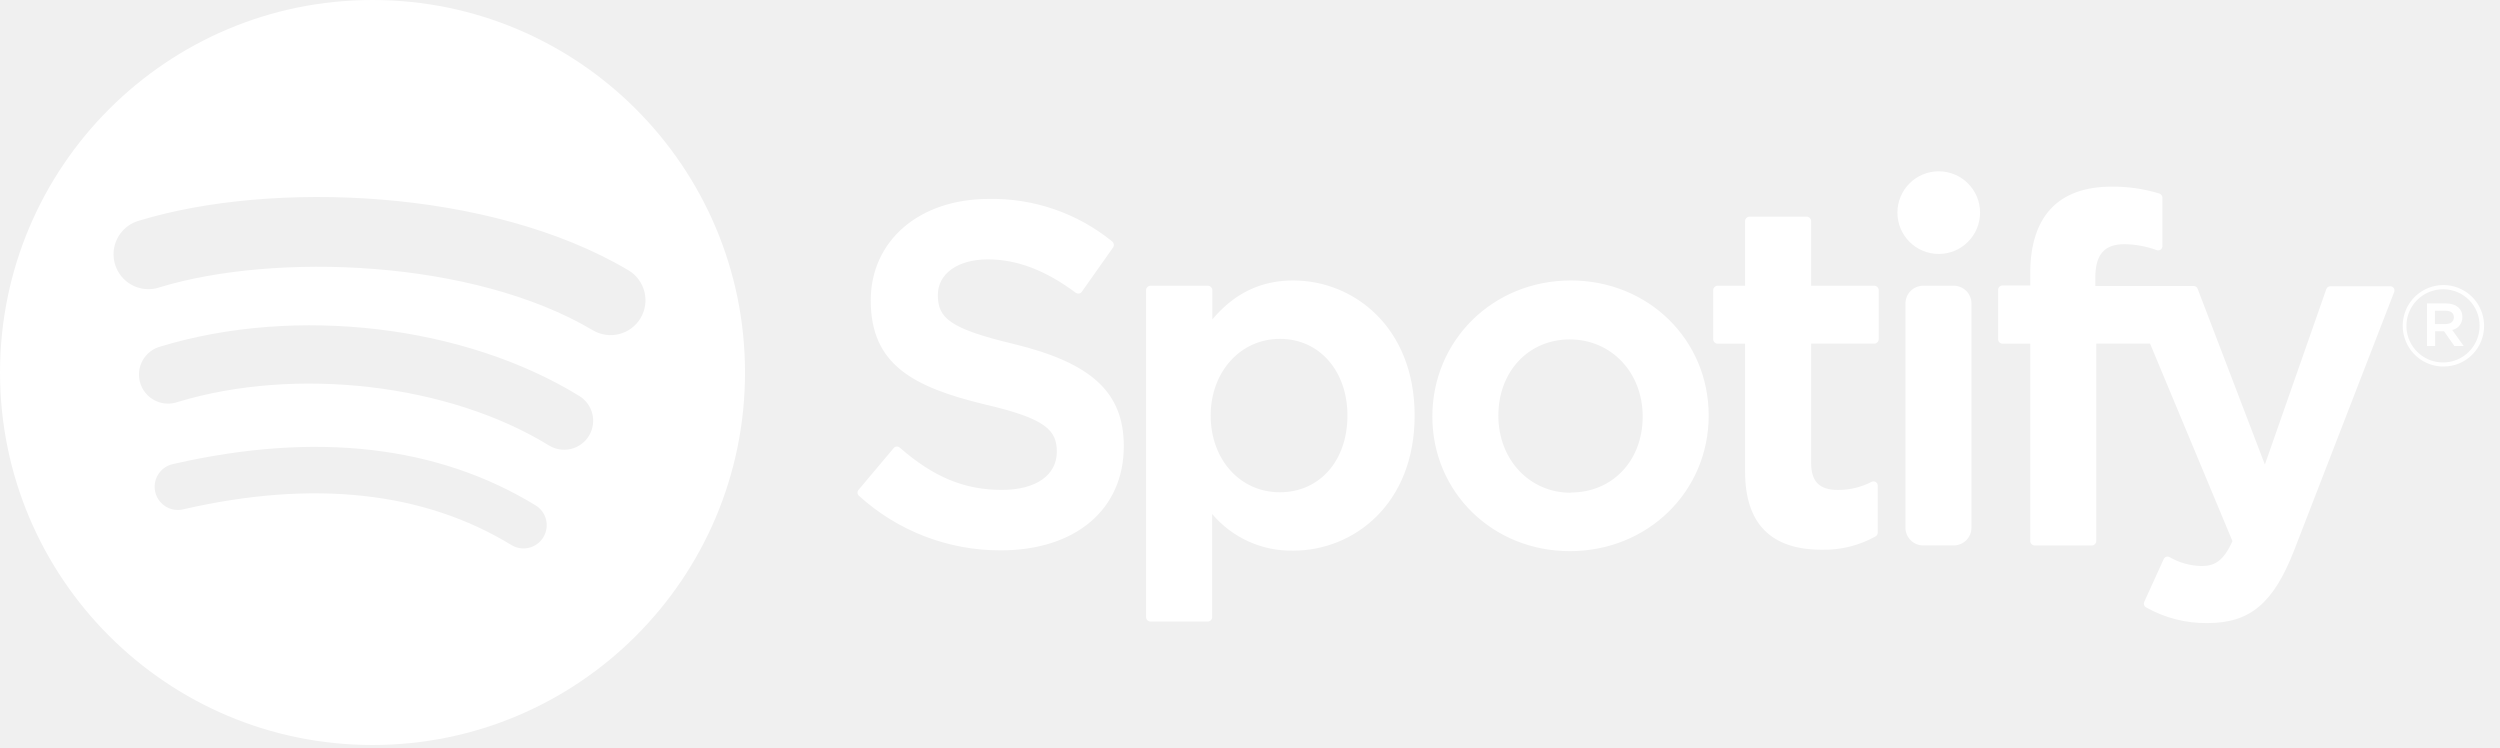
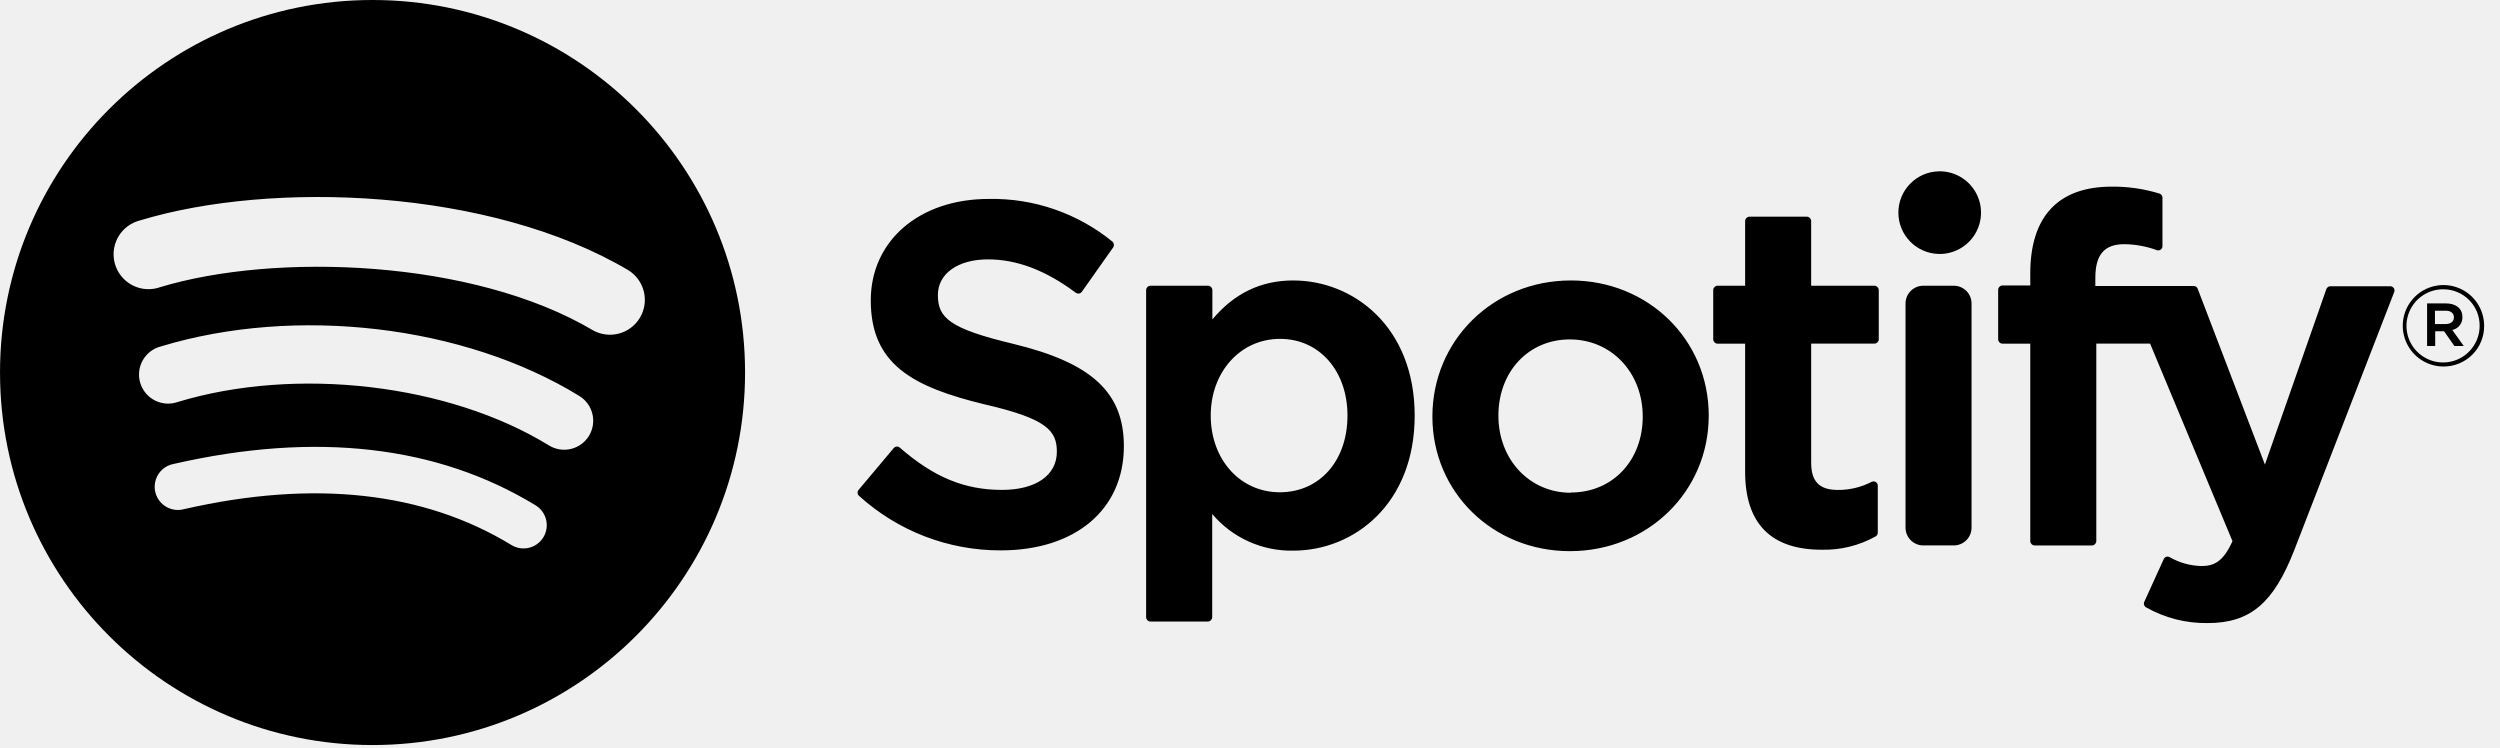
<svg xmlns="http://www.w3.org/2000/svg" width="117" height="35" fill="none">
-   <path fill-rule="evenodd" clip-rule="evenodd" d="M17.433 0a17.433 17.433 0 1017.434 17.43C34.864 7.802 27.06 0 17.434 0zm7.995 25.145a1.087 1.087 0 01-1.495.362c-4.095-2.499-9.247-3.067-15.316-1.68a1.087 1.087 0 11-.483-2.117c6.641-1.518 12.337-.865 16.934 1.942.51.313.672.98.36 1.493zm2.134-4.747a1.359 1.359 0 01-1.874.447c-4.684-2.879-11.829-3.713-17.373-2.032a1.361 1.361 0 01-1.637-1.95 1.36 1.36 0 01.848-.65c6.333-1.92 14.205-.99 19.584 2.318a1.36 1.36 0 01.452 1.867zm.183-4.942c-5.62-3.331-14.89-3.643-20.254-2.016a1.633 1.633 0 11-.948-3.122c6.158-1.874 16.398-1.508 22.866 2.331a1.63 1.63 0 11-1.664 2.807zm19.686.639c-3.01-.718-3.54-1.223-3.54-2.29 0-1 .941-1.666 2.343-1.666 1.357 0 2.706.513 4.113 1.564a.205.205 0 00.223.008.193.193 0 00.057-.054l1.47-2.082a.208.208 0 00-.038-.268 8.892 8.892 0 00-5.787-1.997c-3.25 0-5.521 1.957-5.521 4.749 0 2.993 1.959 4.05 5.341 4.869 2.882.665 3.367 1.22 3.367 2.214 0 1.1-.983 1.785-2.565 1.785-1.757 0-3.19-.59-4.788-1.98a.196.196 0 00-.28.021l-1.649 1.961a.196.196 0 00.02.273 9.825 9.825 0 006.632 2.555c3.502 0 5.765-1.913 5.765-4.876 0-2.511-1.495-3.896-5.163-4.786zm13.097-2.97c-1.518 0-2.763.598-3.791 1.824v-1.38a.208.208 0 00-.198-.197h-2.704a.208.208 0 00-.198.197v15.323a.209.209 0 00.197.197h2.696a.208.208 0 00.199-.197v-4.837a4.842 4.842 0 003.8 1.715c2.82 0 5.676-2.17 5.676-6.321s-2.866-6.323-5.677-6.323zm2.532 6.324c0 2.113-1.302 3.589-3.167 3.589-1.866 0-3.233-1.543-3.233-3.59 0-2.046 1.391-3.589 3.243-3.589 1.853 0 3.157 1.51 3.157 3.59zm10.452-6.323c-3.633 0-6.478 2.798-6.478 6.368 0 3.54 2.826 6.3 6.433 6.3 3.645 0 6.5-2.788 6.5-6.345 0-3.558-2.834-6.324-6.455-6.324zm0 9.935c-1.932 0-3.389-1.553-3.389-3.61s1.406-3.566 3.343-3.566c1.939 0 3.412 1.544 3.412 3.61 0 2.064-1.415 3.555-3.366 3.555v.01zm14.214-9.69H84.76v-3.033a.208.208 0 00-.198-.198h-2.694a.208.208 0 00-.198.198v3.034h-1.297a.208.208 0 00-.196.197v2.317a.208.208 0 00.196.198h1.297v5.994c0 2.421 1.206 3.649 3.583 3.649a4.918 4.918 0 002.525-.624.197.197 0 00.1-.17v-2.207a.197.197 0 00-.285-.177 3.385 3.385 0 01-1.582.38c-.864 0-1.25-.393-1.25-1.272v-5.575h2.967a.209.209 0 00.196-.197v-2.316a.208.208 0 00-.2-.197h.002zm10.334.013v-.373c0-1.094.416-1.583 1.361-1.583a4.577 4.577 0 011.52.28.197.197 0 00.26-.187V9.248a.213.213 0 00-.041-.117.206.206 0 00-.099-.073 7.4 7.4 0 00-2.24-.323c-2.498 0-3.806 1.402-3.806 4.054v.57H93.72a.209.209 0 00-.208.198v2.33a.209.209 0 00.208.197h1.295v9.245a.208.208 0 00.196.198h2.696a.208.208 0 00.198-.198v-9.247h2.518l3.856 9.244c-.438.971-.868 1.164-1.458 1.164a3.105 3.105 0 01-1.486-.417.209.209 0 00-.157-.015.207.207 0 00-.116.106l-.913 2.006a.193.193 0 00-.008.143.199.199 0 00.092.11 5.678 5.678 0 002.879.737c1.991 0 3.09-.926 4.06-3.42l4.676-12.075a.201.201 0 00-.021-.182.2.2 0 00-.163-.087h-2.806a.211.211 0 00-.114.039.212.212 0 00-.073.095l-2.875 8.21-3.148-8.23a.194.194 0 00-.183-.126H98.06z" fill="#fff" />
-   <path d="M91.434 13.372h-1.427a.831.831 0 00-.832.831v10.491c0 .46.373.832.832.832h1.427c.459 0 .831-.373.831-.832v-10.49a.831.831 0 00-.831-.832zM90.733 11.885a1.934 1.934 0 100-3.868 1.934 1.934 0 000 3.868z" fill="#fff" />
-   <path fill-rule="evenodd" clip-rule="evenodd" d="M114.347 17.153a1.9 1.9 0 01-1.754-1.177 1.904 1.904 0 113.662-.73 1.897 1.897 0 01-1.175 1.766 1.886 1.886 0 01-.733.14zm0-3.614a1.712 1.712 0 101.698 1.706 1.697 1.697 0 00-1.687-1.706h-.011zm.417 1.902l.537.752h-.437l-.483-.69h-.417v.69h-.379V14.2h.887c.462 0 .766.238.766.636a.594.594 0 01-.46.603l-.014.002zm-.317-.9h-.493v.625h.493c.245 0 .394-.12.394-.315 0-.192-.138-.31-.394-.31z" fill="#fff" />
+   <g clip-path="url(#clip0)" fill="#000">
+     <path d="M91.436 13.372H90.01a.831.831 0 00-.831.831v10.491c0 .46.372.832.831.832h1.427c.46 0 .831-.373.831-.832V14.203a.831.831 0 00-.83-.831zM90.734 11.885a1.934 1.934 0 100-3.867 1.934 1.934 0 000 3.867z" />
+     <path fill-rule="evenodd" clip-rule="evenodd" d="M114.35 17.153a1.906 1.906 0 01-1.755-1.177 1.904 1.904 0 113.662-.73 1.878 1.878 0 01-.553 1.353 1.9 1.9 0 01-1.354.554zm0-3.614a1.712 1.712 0 101.697 1.706 1.695 1.695 0 00-1.687-1.706h-.01zm.416 1.902l.538.752h-.438l-.483-.69h-.416v.69h-.379V14.2h.887c.462 0 .766.238.766.636a.594.594 0 01-.461.603l-.014.002zm-.316-.9h-.494v.625h.494c.245 0 .393-.12.393-.315 0-.192-.137-.31-.393-.31z" />
+   </g>
+   <path fill-rule="evenodd" clip-rule="evenodd" d="M17.436 0a17.434 17.434 0 1017.433 17.43C34.866 7.802 27.062 0 17.436 0zm7.994 25.145a1.087 1.087 0 01-1.495.362c-4.095-2.499-9.247-3.067-15.316-1.68a1.087 1.087 0 11-.483-2.117c6.641-1.518 12.338-.865 16.934 1.942.51.313.672.98.36 1.493zm2.134-4.747a1.36 1.36 0 01-1.874.447c-4.684-2.879-11.829-3.713-17.373-2.032a1.361 1.361 0 01-1.637-1.95 1.36 1.36 0 01.848-.65c6.333-1.92 14.205-.99 19.584 2.318a1.36 1.36 0 01.452 1.867zm.183-4.942c-5.62-3.331-14.89-3.643-20.254-2.016a1.633 1.633 0 11-.948-3.122c6.159-1.874 16.398-1.508 22.866 2.331a1.632 1.632 0 01-1.664 2.807zm19.686.639c-3.01-.718-3.54-1.223-3.54-2.29 0-1 .941-1.666 2.343-1.666 1.357 0 2.707.513 4.114 1.564a.204.204 0 00.222.008.193.193 0 00.057-.054l1.47-2.082a.208.208 0 00-.038-.268 8.892 8.892 0 00-5.787-1.997c-3.25 0-5.522 1.957-5.522 4.749 0 2.993 1.96 4.05 5.342 4.869 2.882.665 3.367 1.22 3.367 2.214 0 1.1-.983 1.785-2.565 1.785-1.757 0-3.19-.59-4.788-1.98a.197.197 0 00-.28.021L40.18 22.93a.196.196 0 00.02.273 9.825 9.825 0 006.632 2.555c3.502 0 5.765-1.913 5.765-4.876 0-2.511-1.495-3.896-5.163-4.786zm13.097-2.97c-1.518 0-2.763.598-3.791 1.824v-1.38a.208.208 0 00-.198-.197h-2.704a.208.208 0 00-.198.197v15.323a.209.209 0 00.197.197h2.696a.209.209 0 00.199-.197v-4.837a4.843 4.843 0 003.8 1.715c2.82 0 5.676-2.17 5.676-6.321s-2.866-6.323-5.677-6.323zm2.532 6.324c0 2.113-1.302 3.589-3.167 3.589-1.866 0-3.233-1.543-3.233-3.59 0-2.046 1.391-3.589 3.243-3.589 1.853 0 3.157 1.51 3.157 3.59zm10.452-6.323c-3.633 0-6.478 2.798-6.478 6.368 0 3.54 2.826 6.3 6.433 6.3 3.645 0 6.5-2.788 6.5-6.345 0-3.558-2.834-6.324-6.455-6.324zm0 9.935c-1.932 0-3.389-1.553-3.389-3.61s1.406-3.566 3.343-3.566c1.939 0 3.412 1.544 3.412 3.61 0 2.064-1.415 3.555-3.366 3.555v.01zm14.214-9.69h-2.966v-3.033a.208.208 0 00-.198-.198H81.87a.208.208 0 00-.198.198v3.034h-1.297a.208.208 0 00-.196.197v2.317a.208.208 0 00.196.198h1.297v5.994c0 2.421 1.206 3.649 3.583 3.649a4.919 4.919 0 002.525-.624.197.197 0 00.1-.17v-2.207a.198.198 0 00-.285-.177 3.385 3.385 0 01-1.582.38c-.864 0-1.25-.393-1.25-1.272v-5.575h2.966a.208.208 0 00.197-.197v-2.316a.208.208 0 00-.2-.197h.002zm10.334.013v-.373c0-1.094.416-1.583 1.361-1.583a4.577 4.577 0 011.52.28.197.197 0 00.26-.187V9.248a.213.213 0 00-.041-.117.206.206 0 00-.099-.073 7.4 7.4 0 00-2.24-.323c-2.498 0-3.806 1.402-3.806 4.054v.57h-1.295a.209.209 0 00-.208.198v2.33a.208.208 0 00.208.197h1.295v9.245a.208.208 0 00.196.198h2.696a.208.208 0 00.198-.198v-9.247h2.518l3.855 9.244c-.437.971-.868 1.164-1.457 1.164a3.107 3.107 0 01-1.486-.417.209.209 0 00-.157-.015.206.206 0 00-.116.106l-.914 2.006a.198.198 0 00.085.253 5.676 5.676 0 002.879.737c1.991 0 3.09-.926 4.06-3.42l4.676-12.075a.201.201 0 00-.021-.182.2.2 0 00-.163-.087h-2.806a.21.21 0 00-.114.039.212.212 0 00-.073.095l-2.875 8.21-3.148-8.23a.194.194 0 00-.183-.126h-4.605z" fill="#000" />
+   <defs>
+     <clipPath id="clip0">
+       <path fill="#fff" d="M0 0h116.375v35H0z" />
+     </clipPath>
+   </defs>
</svg>
